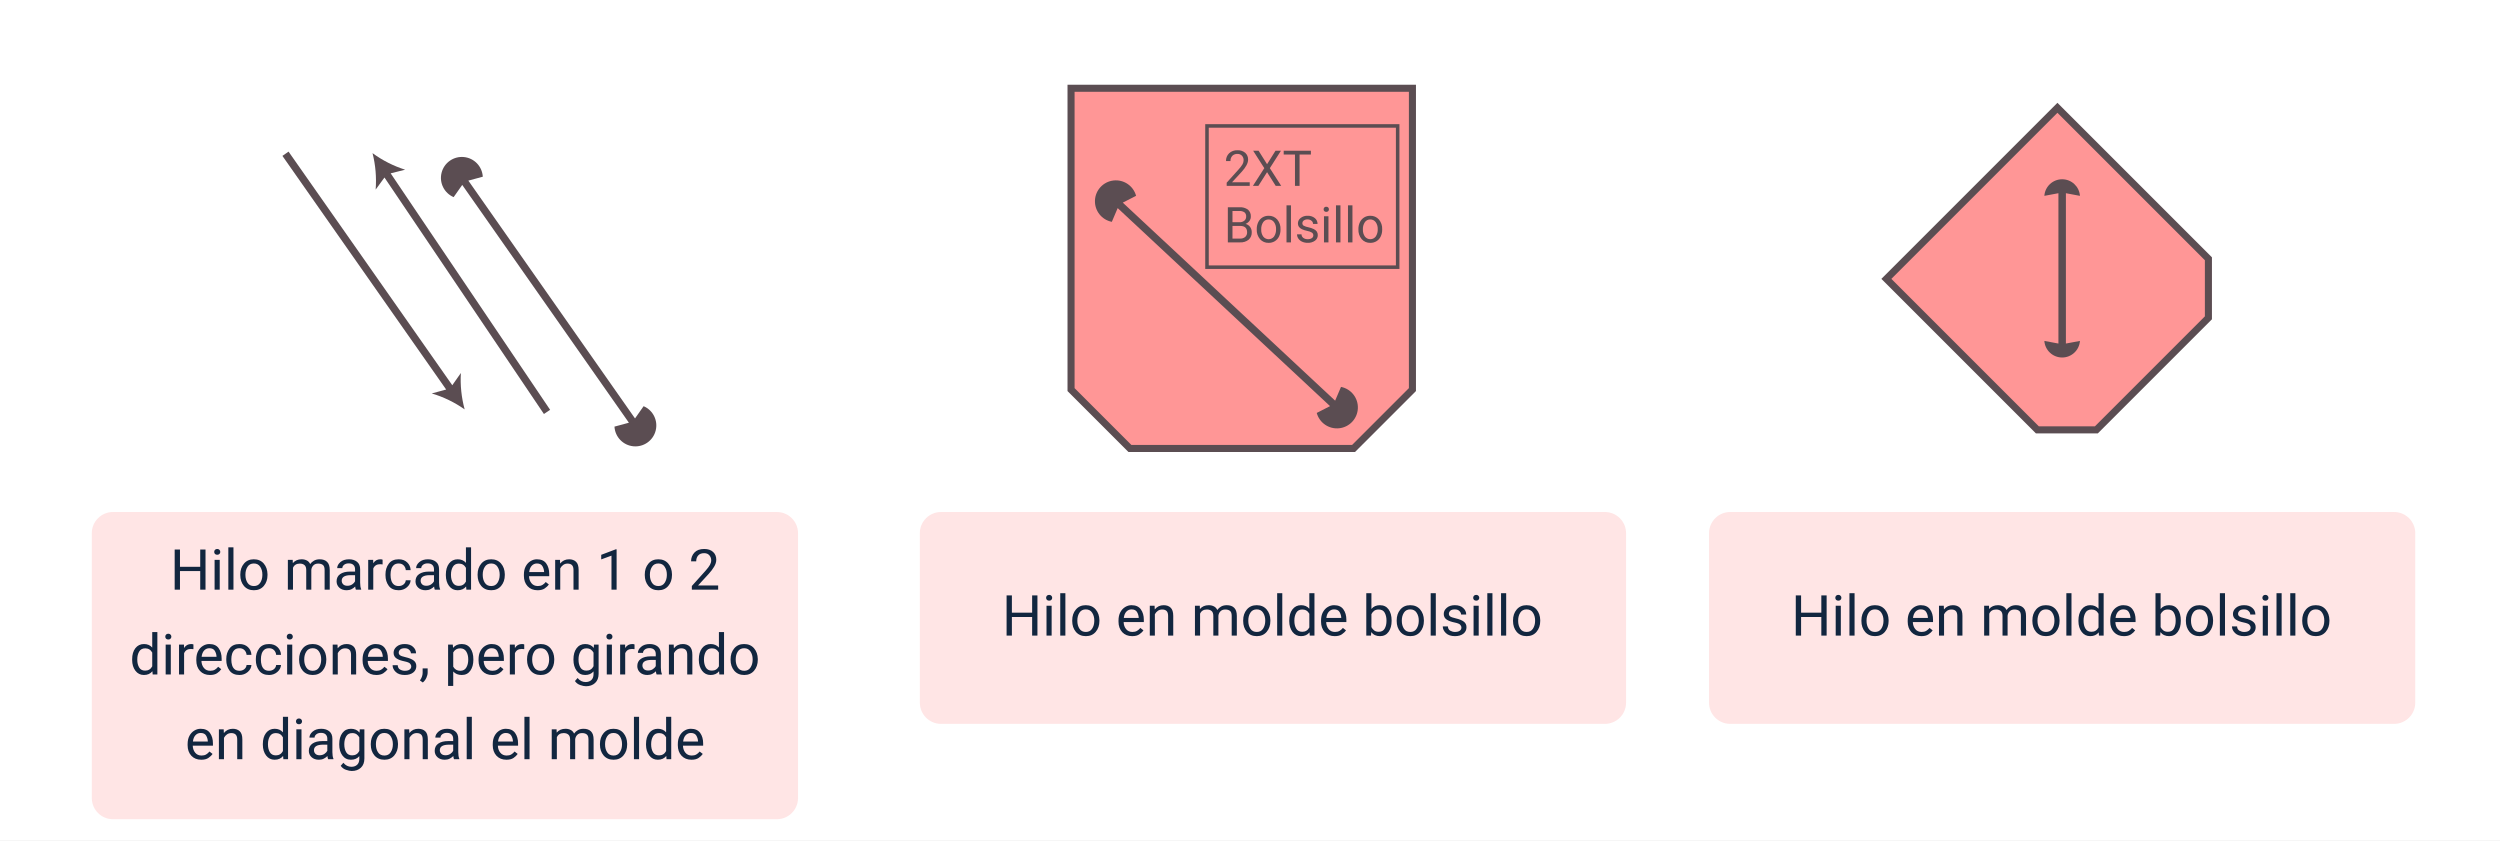
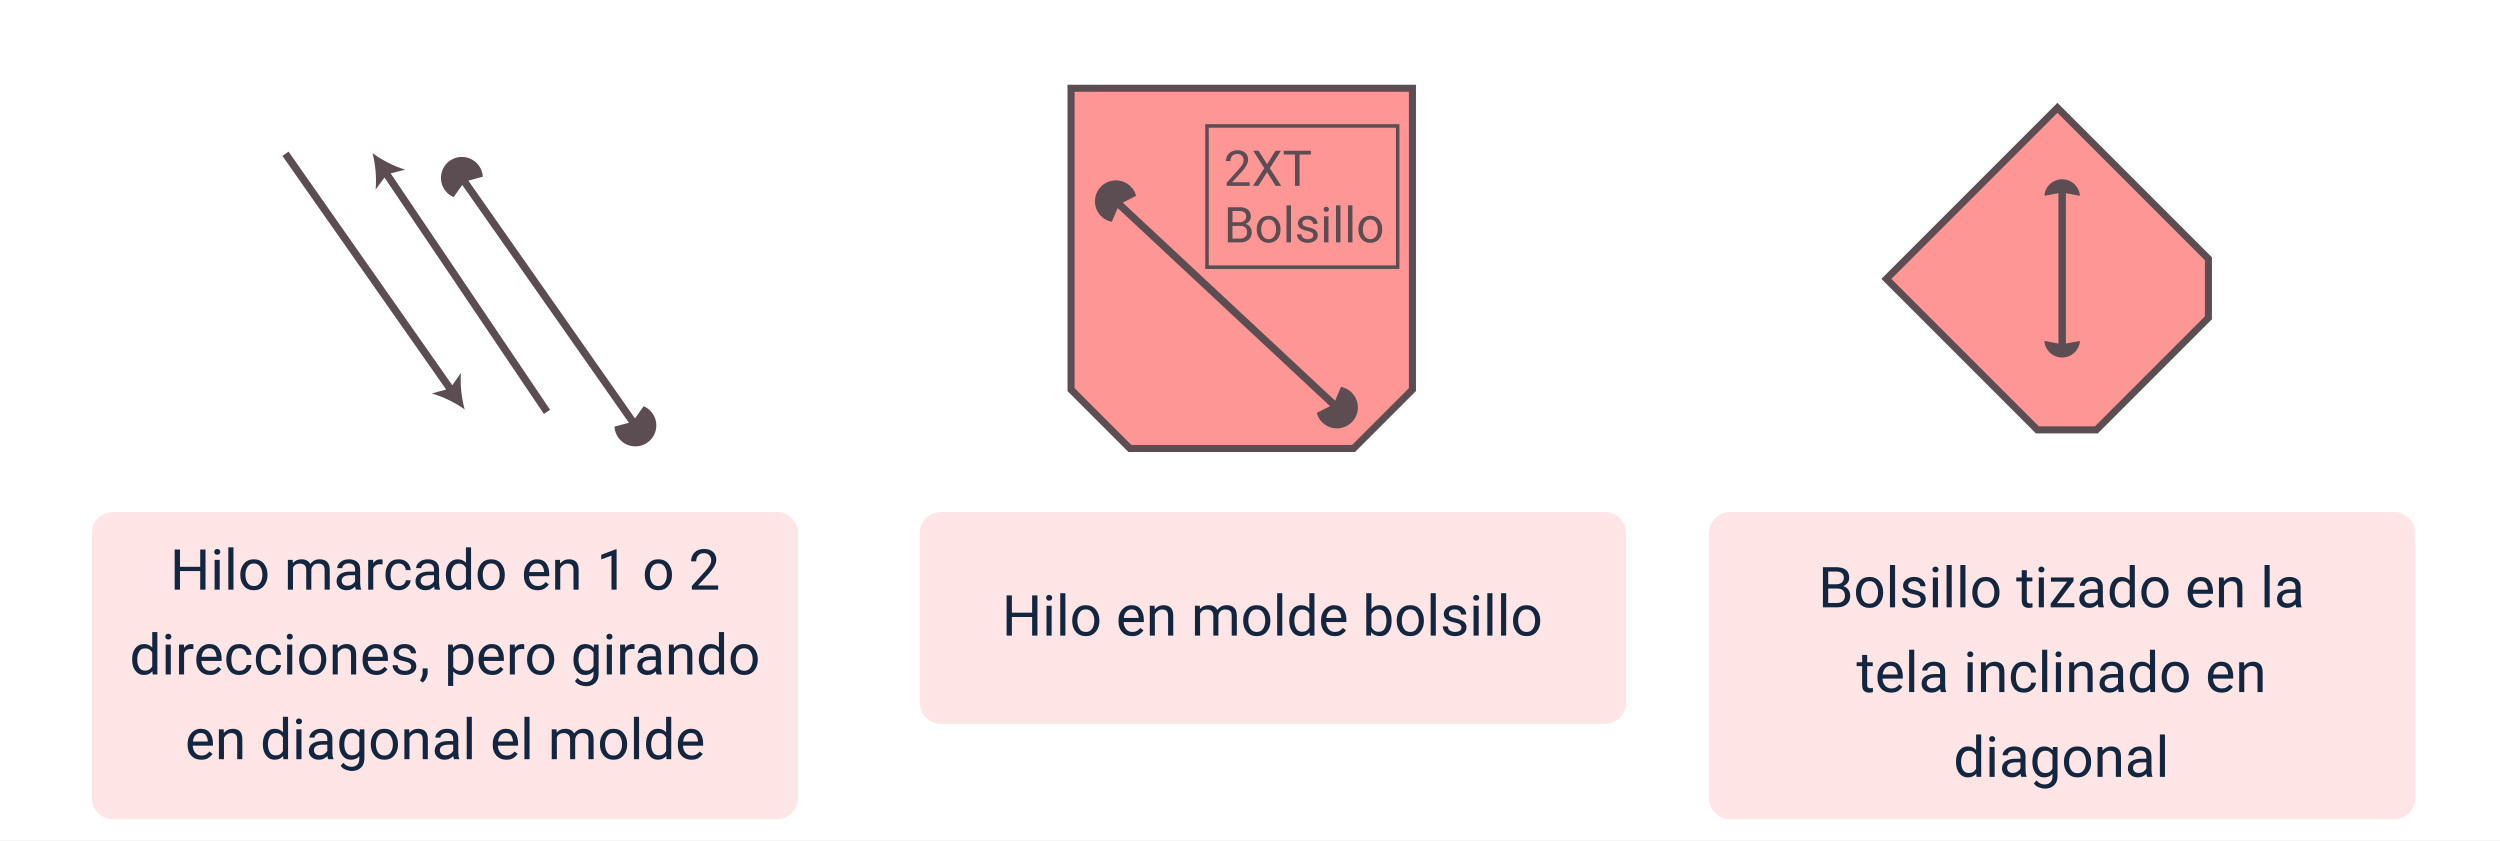
<svg xmlns="http://www.w3.org/2000/svg" width="708" height="238" viewBox="0 0 708 238">
-   <g transform="translate(-284 -12211.835)">
-     <rect width="708" height="238" transform="translate(284 12211.835)" fill="#fff" />
-     <rect width="200" height="60" rx="6" transform="translate(544.5 12356.835)" fill="#ff9696" opacity="0.25" />
-     <rect width="200" height="60" rx="6" transform="translate(768 12356.835)" fill="#ff9696" opacity="0.25" />
-     <rect width="200" height="87" rx="6" transform="translate(310 12356.835)" fill="#ff9696" opacity="0.25" />
-     <text transform="translate(319.886 12361.835)" fill="#12263f" font-size="16" font-family="Roboto-Regular, Roboto">
+   <g id="Grupo_60725" data-name="Grupo 60725" transform="translate(-284 -12211.835)">
+     <rect id="Rectángulo_6722" data-name="Rectángulo 6722" width="708" height="238" transform="translate(284 12211.835)" fill="#fff" />
+     <rect id="Rectángulo_6723" data-name="Rectángulo 6723" width="200" height="60" rx="6" transform="translate(544.5 12356.835)" fill="#ff9696" opacity="0.25" />
+     <rect id="Rectángulo_6726" data-name="Rectángulo 6726" width="200" height="87" rx="6" transform="translate(768 12356.835)" fill="#ff9696" opacity="0.25" />
+     <rect id="Rectángulo_6724" data-name="Rectángulo 6724" width="200" height="87" rx="6" transform="translate(310 12356.835)" fill="#ff9696" opacity="0.25" />
+     <text id="Hilo_marcado_en_1_o_2_direcciones_pero_girando_en_diagonal_el_molde" data-name="Hilo marcado en 1 o 2 direcciones, pero girando en diagonal el molde" transform="translate(319.886 12361.835)" fill="#12263f" font-size="16" font-family="Roboto-Regular, Roboto">
      <tspan x="12.255" y="17">Hilo marcado en 1 o 2 </tspan>
      <tspan x="0.79" y="41">direcciones, pero girando </tspan>
      <tspan x="16.513" y="65">en diagonal el molde</tspan>
    </text>
-     <text transform="translate(563.5 12374.835)" fill="#12263f" font-size="16" font-family="Roboto-Regular, Roboto">
+     <text id="Hilo_en_molde_bolsillo" data-name="Hilo en molde bolsillo" transform="translate(563.5 12374.835)" fill="#12263f" font-size="16" font-family="Roboto-Regular, Roboto">
      <tspan x="4.238" y="17">Hilo en molde bolsillo</tspan>
    </text>
-     <text transform="translate(787 12374.835)" fill="#12263f" font-size="16" font-family="Roboto-Regular, Roboto">
-       <tspan x="4.238" y="17">Hilo en molde bolsillo</tspan>
+     <text id="Bolsillo_tizado_en_la_tela_inclinado_en_diagonal" data-name="Bolsillo tizado en la tela inclinado en diagonal" transform="translate(787 12366.835)" fill="#12263f" font-size="16" font-family="Roboto-Regular, Roboto">
+       <tspan x="11.922" y="17">Bolsillo tizado en la </tspan>
+       <tspan x="22.727" y="41">tela inclinado en </tspan>
+       <tspan x="50.188" y="65">diagonal</tspan>
    </text>
-     <path d="M-7039.334-708.667v60.47l11.82,11.82h44.87l11.819-11.82v-60.47Z" transform="translate(6296.884 7814.35) rotate(-45)" fill="#ff9696" stroke="#5b4d52" stroke-width="2" />
-     <g transform="translate(-111.207 -439.666)">
-       <path d="M275.155,223.3h2.118V142.514l3.98,1.44a32.018,32.018,0,0,1-5.039-9.057,32.053,32.053,0,0,1-5.039,9.057l3.98-1.44Z" transform="matrix(-0.819, 0.574, -0.574, -0.819, 830.449, 12719.379)" fill="#5b4d52" />
-       <path d="M275.155,223.3h2.118V142.514l3.98,1.44a32.018,32.018,0,0,1-5.039-9.057,32.053,32.053,0,0,1-5.039,9.057l3.98-1.44Z" transform="matrix(0.829, -0.559, 0.559, 0.829, 196.317, 12737.441)" fill="#5b4d52" />
-       <path d="M7869,11788.407l3.982,1.438v-1.438h2.117v1.438l3.979-1.438a5.93,5.93,0,1,1-10.079,0Zm3.982,0v-80.791l-3.982,1.441a5.93,5.93,0,1,1,10.079,0l-3.979-1.441v80.791Z" transform="matrix(-0.819, 0.574, -0.574, -0.819, 13743.188, 17839.445)" fill="#5b4d52" stroke="rgba(0,0,0,0)" stroke-miterlimit="10" stroke-width="1" />
+     <path id="Trazado_109477" data-name="Trazado 109477" d="M-7039.334-708.667v60.47l11.82,11.82h44.87l11.819-11.82v-60.47Z" transform="translate(6296.884 7814.35) rotate(-45)" fill="#ff9696" stroke="#5b4d52" stroke-width="2" />
+     <g id="Grupo_59529" data-name="Grupo 59529" transform="translate(-111.207 -439.666)">
+       <path id="Trazado_109471" data-name="Trazado 109471" d="M275.155,223.3h2.118V142.514l3.98,1.44a32.018,32.018,0,0,1-5.039-9.057,32.053,32.053,0,0,1-5.039,9.057l3.98-1.44Z" transform="matrix(-0.819, 0.574, -0.574, -0.819, 830.449, 12719.379)" fill="#5b4d52" />
+       <path id="Trazado_109472" data-name="Trazado 109472" d="M275.155,223.3h2.118V142.514l3.98,1.44a32.018,32.018,0,0,1-5.039-9.057,32.053,32.053,0,0,1-5.039,9.057l3.98-1.44Z" transform="matrix(0.829, -0.559, 0.559, 0.829, 196.317, 12737.441)" fill="#5b4d52" />
+       <path id="Unión_4" data-name="Unión 4" d="M7869,11788.407l3.982,1.438v-1.438h2.117v1.438l3.979-1.438a5.93,5.93,0,1,1-10.079,0Zm3.982,0v-80.791l-3.982,1.441a5.93,5.93,0,1,1,10.079,0l-3.979-1.441v80.791Z" transform="matrix(-0.819, 0.574, -0.574, -0.819, 13743.188, 17839.445)" fill="#5b4d52" stroke="rgba(0,0,0,0)" stroke-miterlimit="10" stroke-width="1" />
    </g>
-     <path d="M7869,11745.773l3.982.746v-.746h2.117v.746l3.979-.746a5.052,5.052,0,0,1-10.079,0Zm3.982,0v-41.831l-3.982.748a5.052,5.052,0,0,1,10.079,0l-3.979-.748v41.831Z" transform="translate(-7006.038 562.61)" fill="#5b4d52" stroke="rgba(0,0,0,0)" stroke-miterlimit="10" stroke-width="1" />
-     <g transform="translate(25.896 31)">
-       <g transform="translate(-184.576 1214.835)">
-         <path d="M-7039.333-708.667v85.333l16.68,16.68h63.32l16.68-16.68v-85.333Z" transform="translate(7785.333 11699.667)" fill="#ff9696" stroke="#5b4d52" stroke-width="2" />
+     <path id="Unión_6" data-name="Unión 6" d="M7869,11745.773l3.982.746v-.746h2.117v.746l3.979-.746a5.052,5.052,0,0,1-10.079,0Zm3.982,0v-41.831l-3.982.748a5.052,5.052,0,0,1,10.079,0l-3.979-.748v41.831Z" transform="translate(-7006.038 562.61)" fill="#5b4d52" stroke="rgba(0,0,0,0)" stroke-miterlimit="10" stroke-width="1" />
+     <g id="Grupo_59530" data-name="Grupo 59530" transform="translate(25.896 31)">
+       <g id="Grupo_59528" data-name="Grupo 59528" transform="translate(-184.576 1214.835)">
+         <path id="Trazado_109450" data-name="Trazado 109450" d="M-7039.333-708.667v85.333l16.68,16.68h63.32l16.68-16.68v-85.333Z" transform="translate(7785.333 11699.667)" fill="#ff9696" stroke="#5b4d52" stroke-width="2" />
      </g>
-       <path d="M7869,11788.407l3.982,1.438v-1.438h2.117v1.438l3.979-1.438a5.93,5.93,0,1,1-10.079,0Zm3.982,0v-80.791l-3.982,1.441a5.93,5.93,0,1,1,10.079,0l-3.979-1.441v80.791Z" transform="translate(14567.984 14520.941) rotate(133)" fill="#5b4d52" stroke="rgba(0,0,0,0)" stroke-miterlimit="10" stroke-width="1" />
-       <path d="M7.349,15H.827v-.909l3.445-3.828A8.185,8.185,0,0,0,5.329,8.851a2.356,2.356,0,0,0,.291-1.125,1.786,1.786,0,0,0-.472-1.278,1.649,1.649,0,0,0-1.258-.5,1.953,1.953,0,0,0-1.466.537A2.05,2.05,0,0,0,1.9,7.979H.636a2.936,2.936,0,0,1,.885-2.222A3.282,3.282,0,0,1,3.89,4.91a3.153,3.153,0,0,1,2.194.728,2.483,2.483,0,0,1,.807,1.938q0,1.47-1.873,3.5L2.352,13.968h5Zm4.915-6.139,2.386-3.814h1.545L13.05,9.982,16.27,15H14.711l-2.447-3.883L9.8,15H8.251l3.227-5.018L8.326,5.047H9.864ZM24.671,6.12h-3.2V15H20.166V6.12H16.974V5.047h7.7ZM1.155,31V21.047H4.409a3.777,3.777,0,0,1,2.437.67A2.414,2.414,0,0,1,7.663,23.7a2.022,2.022,0,0,1-.4,1.234,2.57,2.57,0,0,1-1.08.831,2.308,2.308,0,0,1,1.275.858,2.462,2.462,0,0,1,.468,1.507,2.662,2.662,0,0,1-.868,2.105A3.59,3.59,0,0,1,4.607,31Zm1.313-4.655v3.582H4.635a2.087,2.087,0,0,0,1.446-.475,1.669,1.669,0,0,0,.53-1.309q0-1.8-1.955-1.8Zm0-1.053H4.45a2.078,2.078,0,0,0,1.377-.432,1.447,1.447,0,0,0,.516-1.171,1.423,1.423,0,0,0-.479-1.2,2.35,2.35,0,0,0-1.456-.373H2.468Zm6.87,1.941a4.369,4.369,0,0,1,.427-1.955,3.187,3.187,0,0,1,1.189-1.34,3.238,3.238,0,0,1,1.74-.472,3.119,3.119,0,0,1,2.444,1.046,4.024,4.024,0,0,1,.933,2.782v.089a4.407,4.407,0,0,1-.414,1.938,3.14,3.14,0,0,1-1.183,1.336,3.275,3.275,0,0,1-1.767.479,3.111,3.111,0,0,1-2.437-1.046,4,4,0,0,1-.933-2.769Zm1.271.15a3.164,3.164,0,0,0,.571,1.976,1.934,1.934,0,0,0,3.059-.01,3.46,3.46,0,0,0,.567-2.116,3.159,3.159,0,0,0-.578-1.972,1.836,1.836,0,0,0-1.535-.755,1.816,1.816,0,0,0-1.511.745A3.434,3.434,0,0,0,10.609,27.384ZM19.031,31H17.767V20.5h1.265Zm6.33-1.962a.931.931,0,0,0-.386-.8,3.718,3.718,0,0,0-1.347-.489,6.367,6.367,0,0,1-1.524-.492,2.169,2.169,0,0,1-.834-.684,1.635,1.635,0,0,1-.27-.943,1.919,1.919,0,0,1,.769-1.538,3,3,0,0,1,1.965-.629,3.091,3.091,0,0,1,2.041.649,2.063,2.063,0,0,1,.783,1.661H25.286a1.142,1.142,0,0,0-.441-.9,1.652,1.652,0,0,0-1.111-.376,1.729,1.729,0,0,0-1.08.3.947.947,0,0,0-.39.786.767.767,0,0,0,.362.69,4.458,4.458,0,0,0,1.309.444,6.821,6.821,0,0,1,1.535.506,2.239,2.239,0,0,1,.872.708,1.74,1.74,0,0,1,.284,1.008,1.893,1.893,0,0,1-.793,1.589,3.326,3.326,0,0,1-2.058.6,3.725,3.725,0,0,1-1.572-.314,2.557,2.557,0,0,1-1.07-.878,2.117,2.117,0,0,1-.386-1.22h1.265a1.309,1.309,0,0,0,.509,1.008,1.976,1.976,0,0,0,1.254.373,2.039,2.039,0,0,0,1.152-.291A.893.893,0,0,0,25.361,29.038ZM29.647,31H28.383V23.6h1.265ZM28.28,21.642a.755.755,0,0,1,.188-.52.706.706,0,0,1,.557-.212.717.717,0,0,1,.561.212.747.747,0,0,1,.191.52.722.722,0,0,1-.191.513.73.73,0,0,1-.561.205.718.718,0,0,1-.557-.205A.73.73,0,0,1,28.28,21.642ZM33.045,31H31.78V20.5h1.265Zm3.4,0H35.178V20.5h1.265Zm1.688-3.767a4.369,4.369,0,0,1,.427-1.955,3.187,3.187,0,0,1,1.189-1.34,3.238,3.238,0,0,1,1.74-.472,3.119,3.119,0,0,1,2.444,1.046,4.024,4.024,0,0,1,.933,2.782v.089a4.407,4.407,0,0,1-.414,1.938,3.14,3.14,0,0,1-1.183,1.336,3.275,3.275,0,0,1-1.767.479,3.111,3.111,0,0,1-2.437-1.046,4,4,0,0,1-.933-2.769Zm1.271.15a3.164,3.164,0,0,0,.571,1.976,1.934,1.934,0,0,0,3.059-.01,3.46,3.46,0,0,0,.567-2.116,3.159,3.159,0,0,0-.578-1.972,1.836,1.836,0,0,0-1.535-.755,1.816,1.816,0,0,0-1.511.745A3.434,3.434,0,0,0,39.4,27.384Z" transform="translate(604.674 12218.477)" fill="#5b4d52" />
-       <g transform="translate(599.424 12216)" fill="none" stroke="#5b4d52" stroke-width="1">
+       <path id="Unión_5" data-name="Unión 5" d="M7869,11788.407l3.982,1.438v-1.438h2.117v1.438l3.979-1.438a5.93,5.93,0,1,1-10.079,0Zm3.982,0v-80.791l-3.982,1.441a5.93,5.93,0,1,1,10.079,0l-3.979-1.441v80.791Z" transform="translate(14567.984 14520.941) rotate(133)" fill="#5b4d52" stroke="rgba(0,0,0,0)" stroke-miterlimit="10" stroke-width="1" />
+       <path id="Trazado_109480" data-name="Trazado 109480" d="M7.349,15H.827v-.909l3.445-3.828A8.185,8.185,0,0,0,5.329,8.851a2.356,2.356,0,0,0,.291-1.125,1.786,1.786,0,0,0-.472-1.278,1.649,1.649,0,0,0-1.258-.5,1.953,1.953,0,0,0-1.466.537A2.05,2.05,0,0,0,1.9,7.979H.636a2.936,2.936,0,0,1,.885-2.222A3.282,3.282,0,0,1,3.89,4.91a3.153,3.153,0,0,1,2.194.728,2.483,2.483,0,0,1,.807,1.938q0,1.47-1.873,3.5L2.352,13.968h5Zm4.915-6.139,2.386-3.814h1.545L13.05,9.982,16.27,15H14.711l-2.447-3.883L9.8,15H8.251l3.227-5.018L8.326,5.047H9.864ZM24.671,6.12h-3.2V15H20.166V6.12H16.974V5.047h7.7ZM1.155,31V21.047H4.409a3.777,3.777,0,0,1,2.437.67A2.414,2.414,0,0,1,7.663,23.7a2.022,2.022,0,0,1-.4,1.234,2.57,2.57,0,0,1-1.08.831,2.308,2.308,0,0,1,1.275.858,2.462,2.462,0,0,1,.468,1.507,2.662,2.662,0,0,1-.868,2.105A3.59,3.59,0,0,1,4.607,31Zm1.313-4.655v3.582H4.635a2.087,2.087,0,0,0,1.446-.475,1.669,1.669,0,0,0,.53-1.309q0-1.8-1.955-1.8Zm0-1.053H4.45a2.078,2.078,0,0,0,1.377-.432,1.447,1.447,0,0,0,.516-1.171,1.423,1.423,0,0,0-.479-1.2,2.35,2.35,0,0,0-1.456-.373H2.468Zm6.87,1.941a4.369,4.369,0,0,1,.427-1.955,3.187,3.187,0,0,1,1.189-1.34,3.238,3.238,0,0,1,1.74-.472,3.119,3.119,0,0,1,2.444,1.046,4.024,4.024,0,0,1,.933,2.782v.089a4.407,4.407,0,0,1-.414,1.938,3.14,3.14,0,0,1-1.183,1.336,3.275,3.275,0,0,1-1.767.479,3.111,3.111,0,0,1-2.437-1.046,4,4,0,0,1-.933-2.769Zm1.271.15a3.164,3.164,0,0,0,.571,1.976,1.934,1.934,0,0,0,3.059-.01,3.46,3.46,0,0,0,.567-2.116,3.159,3.159,0,0,0-.578-1.972,1.836,1.836,0,0,0-1.535-.755,1.816,1.816,0,0,0-1.511.745A3.434,3.434,0,0,0,10.609,27.384ZM19.031,31H17.767V20.5h1.265Zm6.33-1.962a.931.931,0,0,0-.386-.8,3.718,3.718,0,0,0-1.347-.489,6.367,6.367,0,0,1-1.524-.492,2.169,2.169,0,0,1-.834-.684,1.635,1.635,0,0,1-.27-.943,1.919,1.919,0,0,1,.769-1.538,3,3,0,0,1,1.965-.629,3.091,3.091,0,0,1,2.041.649,2.063,2.063,0,0,1,.783,1.661H25.286a1.142,1.142,0,0,0-.441-.9,1.652,1.652,0,0,0-1.111-.376,1.729,1.729,0,0,0-1.08.3.947.947,0,0,0-.39.786.767.767,0,0,0,.362.69,4.458,4.458,0,0,0,1.309.444,6.821,6.821,0,0,1,1.535.506,2.239,2.239,0,0,1,.872.708,1.74,1.74,0,0,1,.284,1.008,1.893,1.893,0,0,1-.793,1.589,3.326,3.326,0,0,1-2.058.6,3.725,3.725,0,0,1-1.572-.314,2.557,2.557,0,0,1-1.07-.878,2.117,2.117,0,0,1-.386-1.22h1.265a1.309,1.309,0,0,0,.509,1.008,1.976,1.976,0,0,0,1.254.373,2.039,2.039,0,0,0,1.152-.291A.893.893,0,0,0,25.361,29.038ZM29.647,31H28.383V23.6h1.265ZM28.28,21.642a.755.755,0,0,1,.188-.52.706.706,0,0,1,.557-.212.717.717,0,0,1,.561.212.747.747,0,0,1,.191.52.722.722,0,0,1-.191.513.73.73,0,0,1-.561.205.718.718,0,0,1-.557-.205A.73.73,0,0,1,28.28,21.642ZM33.045,31H31.78V20.5h1.265Zm3.4,0H35.178V20.5h1.265Zm1.688-3.767a4.369,4.369,0,0,1,.427-1.955,3.187,3.187,0,0,1,1.189-1.34,3.238,3.238,0,0,1,1.74-.472,3.119,3.119,0,0,1,2.444,1.046,4.024,4.024,0,0,1,.933,2.782v.089a4.407,4.407,0,0,1-.414,1.938,3.14,3.14,0,0,1-1.183,1.336,3.275,3.275,0,0,1-1.767.479,3.111,3.111,0,0,1-2.437-1.046,4,4,0,0,1-.933-2.769Zm1.271.15a3.164,3.164,0,0,0,.571,1.976,1.934,1.934,0,0,0,3.059-.01,3.46,3.46,0,0,0,.567-2.116,3.159,3.159,0,0,0-.578-1.972,1.836,1.836,0,0,0-1.535-.755,1.816,1.816,0,0,0-1.511.745A3.434,3.434,0,0,0,39.4,27.384Z" transform="translate(604.674 12218.477)" fill="#5b4d52" />
+       <g id="Rectángulo_6725" data-name="Rectángulo 6725" transform="translate(599.424 12216)" fill="none" stroke="#5b4d52" stroke-width="1">
        <rect width="55" height="41" stroke="none" />
        <rect x="0.5" y="0.5" width="54" height="40" fill="none" />
      </g>
    </g>
  </g>
</svg>
